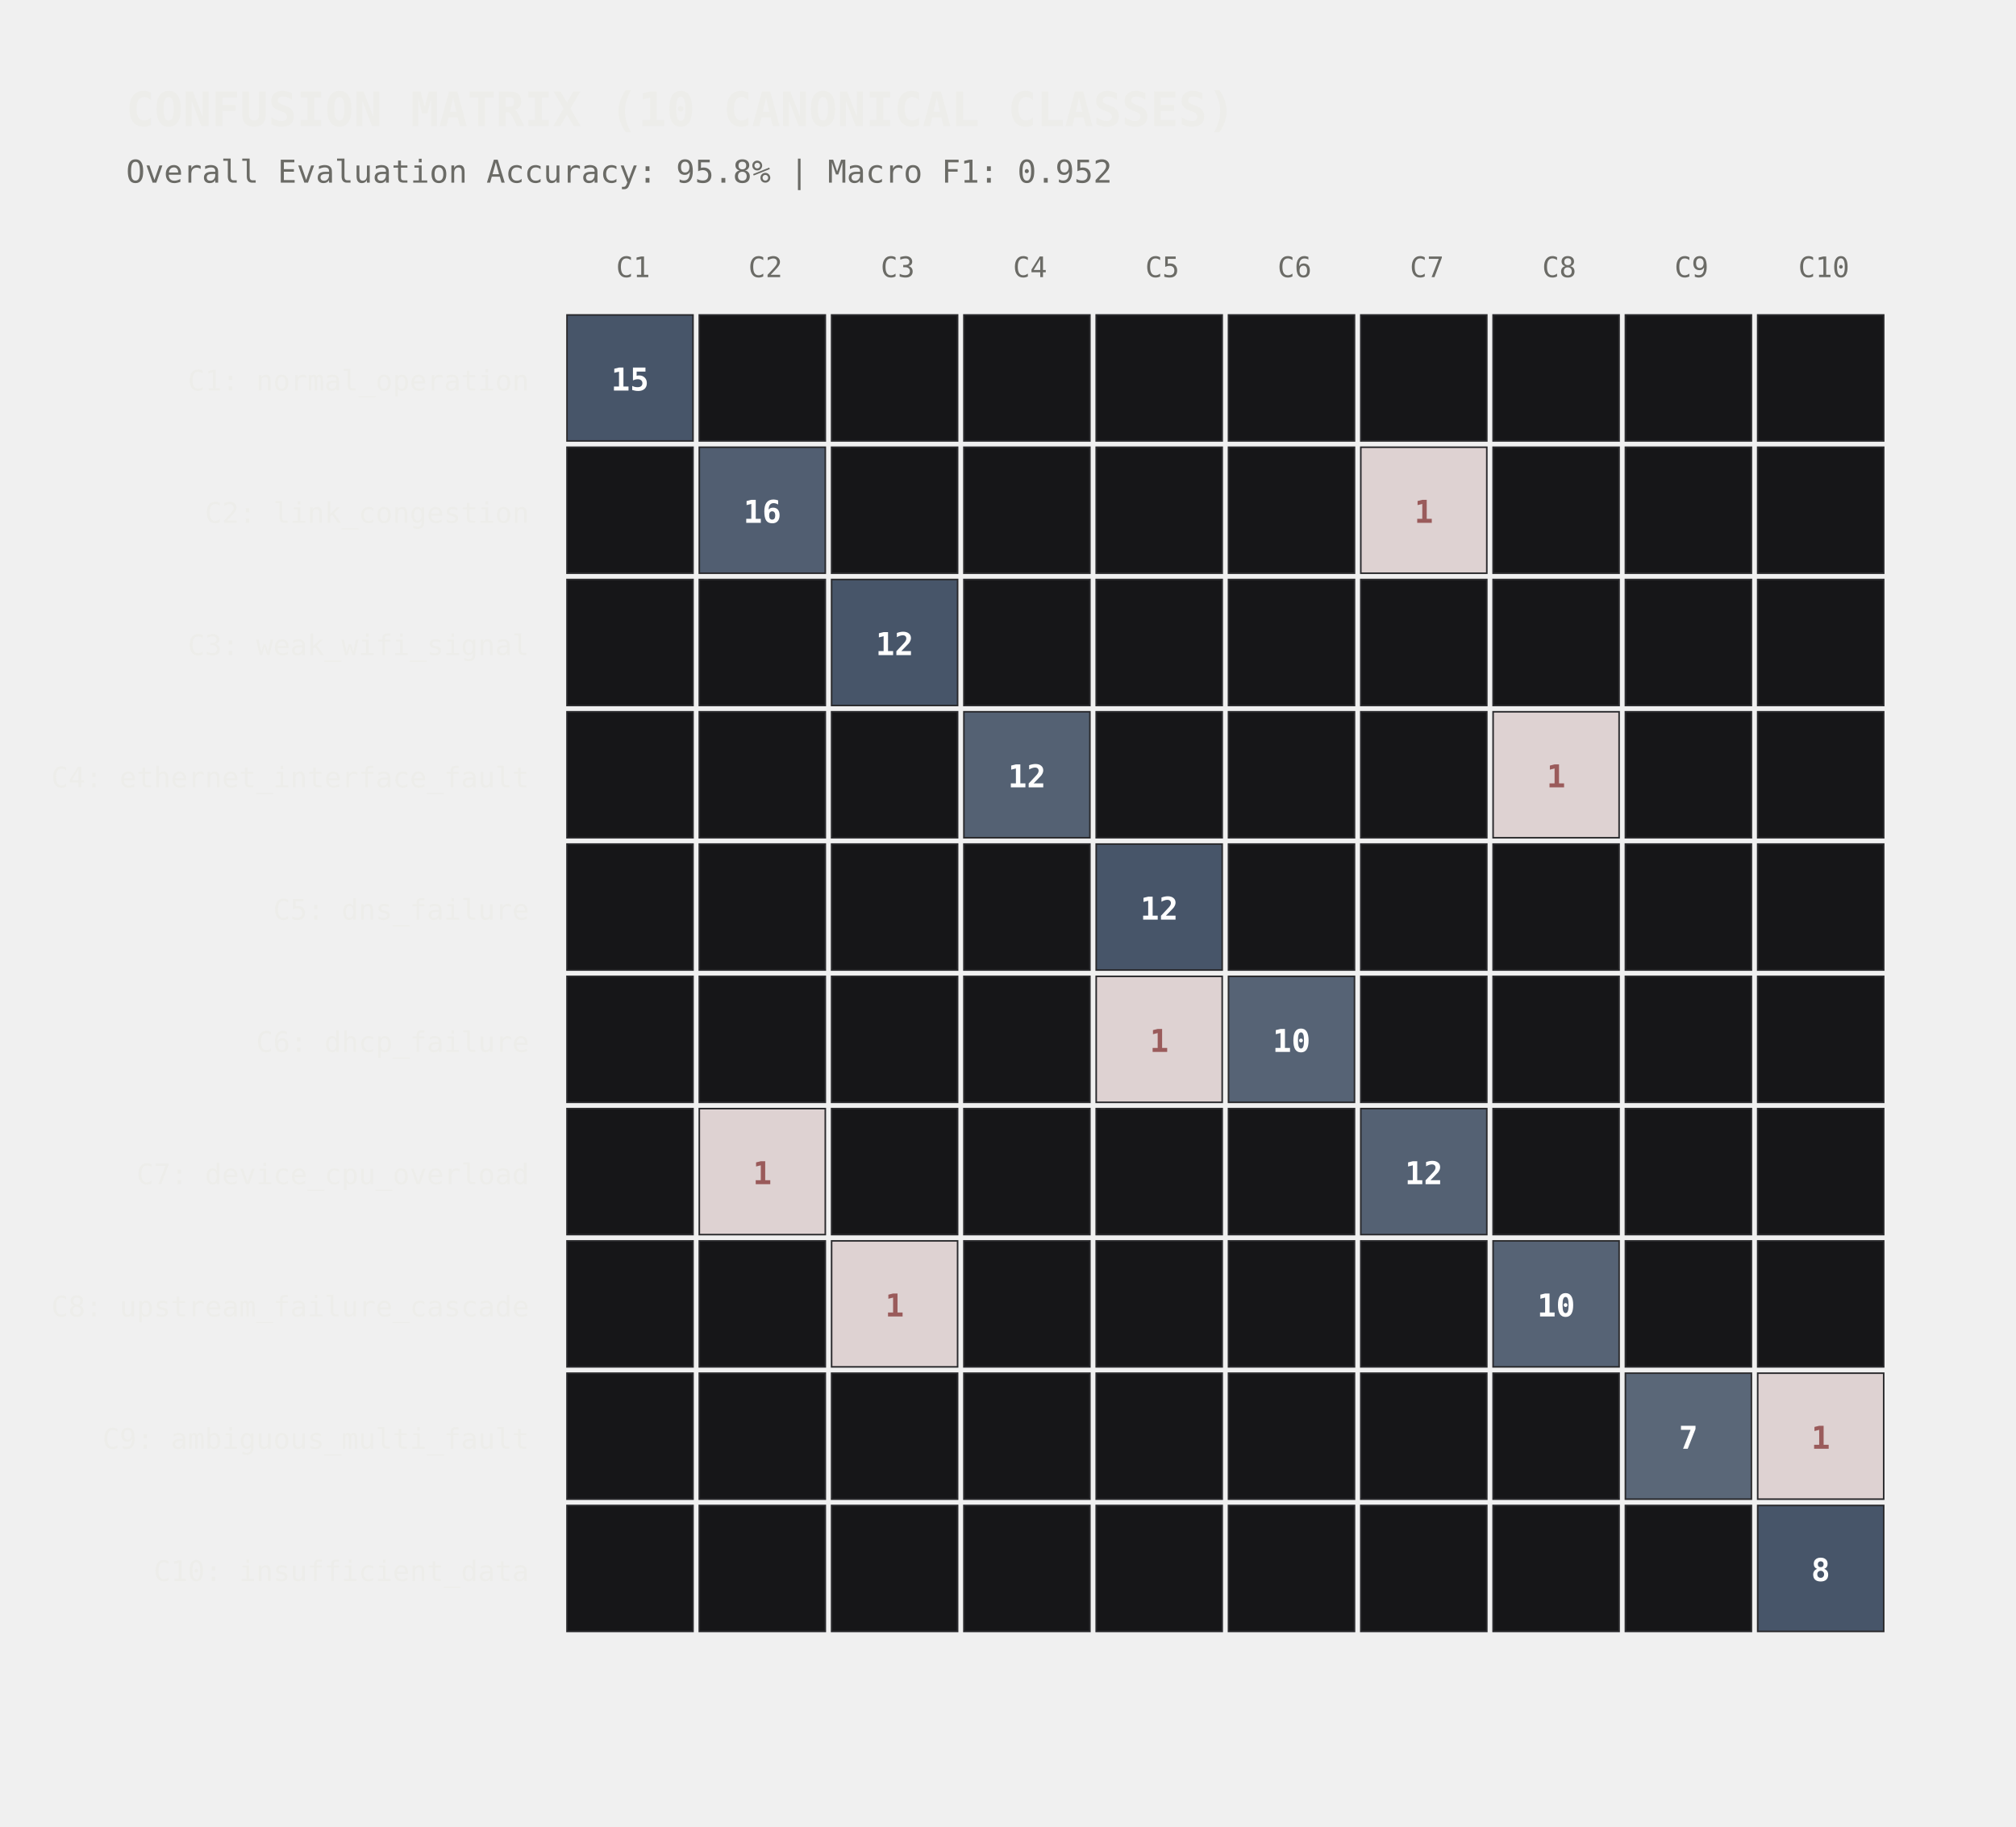
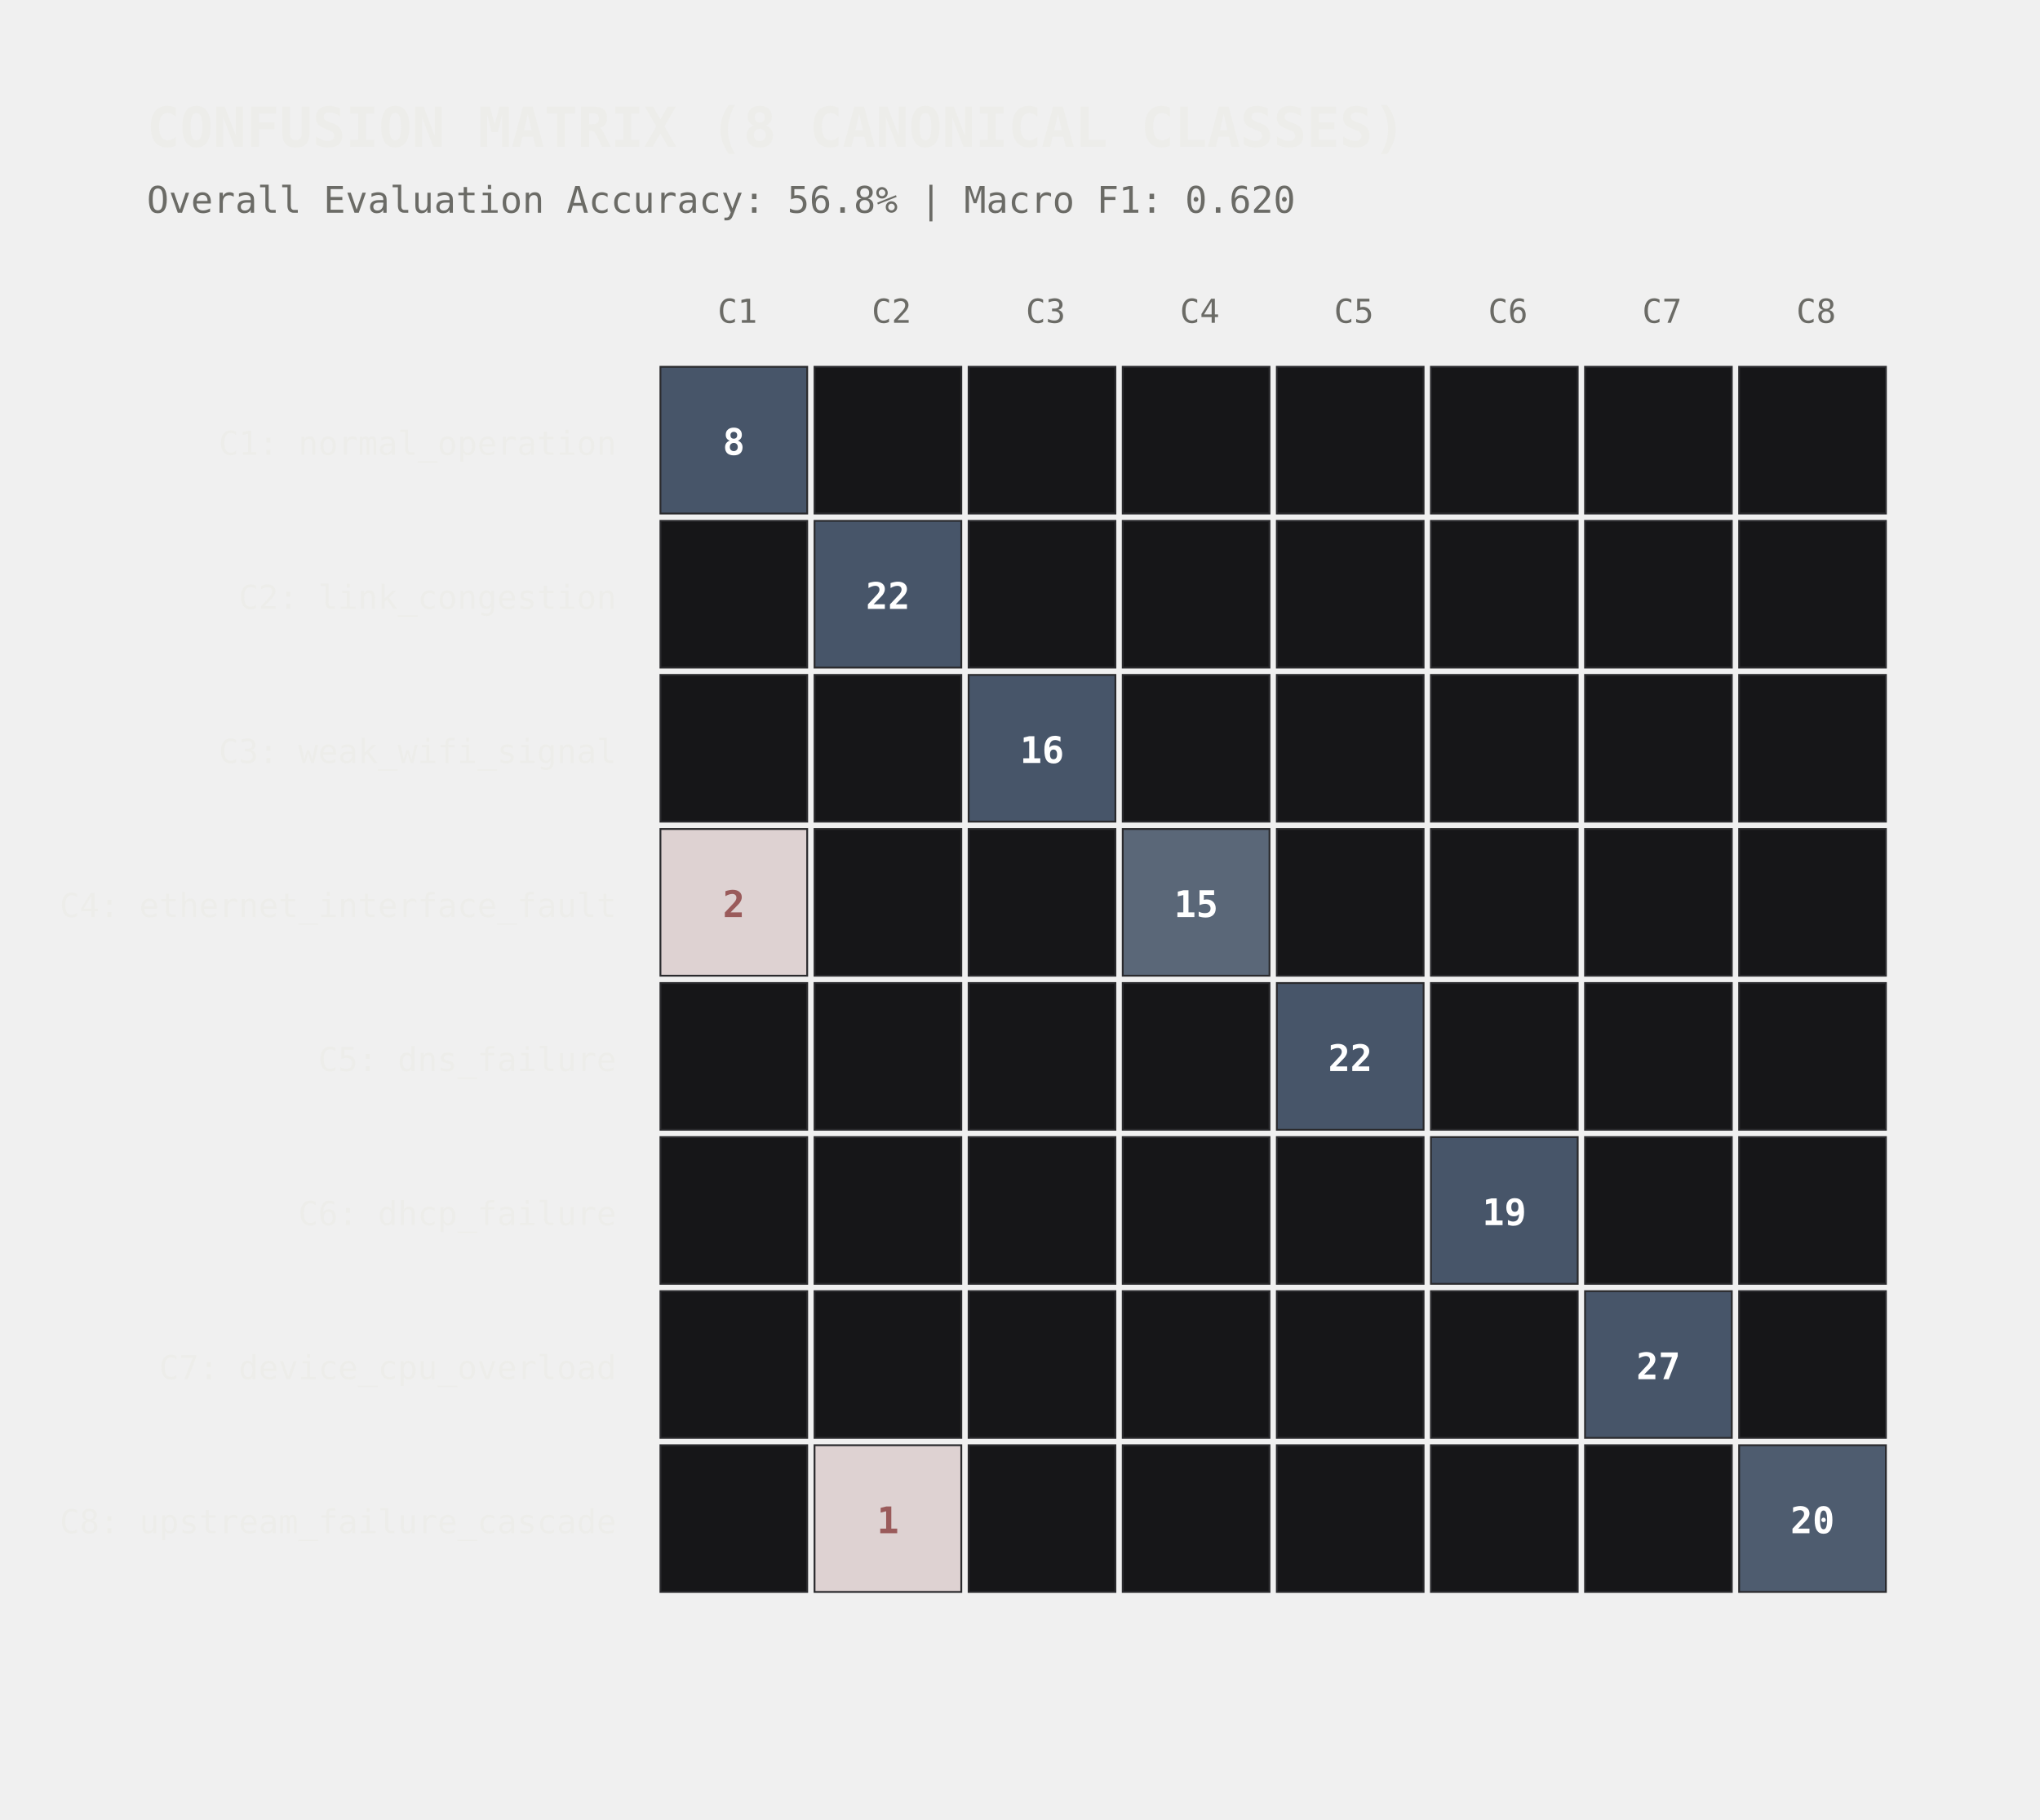
- <svg xmlns="http://www.w3.org/2000/svg" viewBox="0 0 640 580" width="100%" height="100%" style="background-color: #0F0F10; font-family: 'JetBrains Mono', monospace;">
-   <text x="40" y="40" fill="#EDEDEA" font-size="15" font-weight="700">CONFUSION MATRIX (10 CANONICAL CLASSES)</text>
-   <text x="40" y="58" fill="#6B6B66" font-size="10">Overall Evaluation Accuracy: 95.8% | Macro F1: 0.952</text>
+ <svg xmlns="http://www.w3.org/2000/svg" viewBox="0 0 556 496" width="100%" height="100%" style="background-color: #0F0F10; font-family: 'JetBrains Mono', monospace;">
+   <text x="40" y="40" fill="#EDEDEA" font-size="15" font-weight="700">CONFUSION MATRIX (8 CANONICAL CLASSES)</text>
+   <text x="40" y="58" fill="#6B6B66" font-size="10">Overall Evaluation Accuracy: 56.8% | Macro F1: 0.620</text>
  <text x="201.0" y="88" fill="#6B6B66" font-size="9" text-anchor="middle">C1</text>
  <text x="243.0" y="88" fill="#6B6B66" font-size="9" text-anchor="middle">C2</text>
  <text x="285.0" y="88" fill="#6B6B66" font-size="9" text-anchor="middle">C3</text>
  <text x="327.0" y="88" fill="#6B6B66" font-size="9" text-anchor="middle">C4</text>
  <text x="369.0" y="88" fill="#6B6B66" font-size="9" text-anchor="middle">C5</text>
  <text x="411.0" y="88" fill="#6B6B66" font-size="9" text-anchor="middle">C6</text>
  <text x="453.0" y="88" fill="#6B6B66" font-size="9" text-anchor="middle">C7</text>
  <text x="495.0" y="88" fill="#6B6B66" font-size="9" text-anchor="middle">C8</text>
-   <text x="537.0" y="88" fill="#6B6B66" font-size="9" text-anchor="middle">C9</text>
-   <text x="579.0" y="88" fill="#6B6B66" font-size="9" text-anchor="middle">C10</text>
  <text x="168" y="124.0" fill="#EDEDEA" font-size="9" text-anchor="end">C1: normal_operation</text>
  <rect x="180" y="100" width="40" height="40" fill="rgba(71, 85, 105, 1.00)" stroke="#2A2A2D" stroke-width="0.5" />
-   <text x="200.0" y="124.0" fill="#FFFFFF" font-size="10" font-weight="700" text-anchor="middle">15</text>
+   <text x="200.0" y="124.0" fill="#FFFFFF" font-size="10" font-weight="700" text-anchor="middle">8</text>
  <rect x="222" y="100" width="40" height="40" fill="#161618" stroke="#2A2A2D" stroke-width="0.5" />
  <rect x="264" y="100" width="40" height="40" fill="#161618" stroke="#2A2A2D" stroke-width="0.5" />
  <rect x="306" y="100" width="40" height="40" fill="#161618" stroke="#2A2A2D" stroke-width="0.5" />
  <rect x="348" y="100" width="40" height="40" fill="#161618" stroke="#2A2A2D" stroke-width="0.5" />
  <rect x="390" y="100" width="40" height="40" fill="#161618" stroke="#2A2A2D" stroke-width="0.5" />
  <rect x="432" y="100" width="40" height="40" fill="#161618" stroke="#2A2A2D" stroke-width="0.5" />
  <rect x="474" y="100" width="40" height="40" fill="#161618" stroke="#2A2A2D" stroke-width="0.5" />
-   <rect x="516" y="100" width="40" height="40" fill="#161618" stroke="#2A2A2D" stroke-width="0.5" />
-   <rect x="558" y="100" width="40" height="40" fill="#161618" stroke="#2A2A2D" stroke-width="0.5" />
  <text x="168" y="166.0" fill="#EDEDEA" font-size="9" text-anchor="end">C2: link_congestion</text>
  <rect x="180" y="142" width="40" height="40" fill="#161618" stroke="#2A2A2D" stroke-width="0.5" />
-   <rect x="222" y="142" width="40" height="40" fill="rgba(71, 85, 105, 0.94)" stroke="#2A2A2D" stroke-width="0.5" />
-   <text x="242.0" y="166.0" fill="#FFFFFF" font-size="10" font-weight="700" text-anchor="middle">16</text>
+   <rect x="222" y="142" width="40" height="40" fill="rgba(71, 85, 105, 1.00)" stroke="#2A2A2D" stroke-width="0.5" />
+   <text x="242.0" y="166.0" fill="#FFFFFF" font-size="10" font-weight="700" text-anchor="middle">22</text>
  <rect x="264" y="142" width="40" height="40" fill="#161618" stroke="#2A2A2D" stroke-width="0.5" />
  <rect x="306" y="142" width="40" height="40" fill="#161618" stroke="#2A2A2D" stroke-width="0.5" />
  <rect x="348" y="142" width="40" height="40" fill="#161618" stroke="#2A2A2D" stroke-width="0.5" />
  <rect x="390" y="142" width="40" height="40" fill="#161618" stroke="#2A2A2D" stroke-width="0.5" />
-   <rect x="432" y="142" width="40" height="40" fill="rgba(154, 91, 91, 0.20)" stroke="#2A2A2D" stroke-width="0.5" />
-   <text x="452.0" y="166.0" fill="#9A5B5B" font-size="10" font-weight="700" text-anchor="middle">1</text>
+   <rect x="432" y="142" width="40" height="40" fill="#161618" stroke="#2A2A2D" stroke-width="0.5" />
  <rect x="474" y="142" width="40" height="40" fill="#161618" stroke="#2A2A2D" stroke-width="0.5" />
-   <rect x="516" y="142" width="40" height="40" fill="#161618" stroke="#2A2A2D" stroke-width="0.5" />
-   <rect x="558" y="142" width="40" height="40" fill="#161618" stroke="#2A2A2D" stroke-width="0.5" />
  <text x="168" y="208.0" fill="#EDEDEA" font-size="9" text-anchor="end">C3: weak_wifi_signal</text>
  <rect x="180" y="184" width="40" height="40" fill="#161618" stroke="#2A2A2D" stroke-width="0.5" />
  <rect x="222" y="184" width="40" height="40" fill="#161618" stroke="#2A2A2D" stroke-width="0.5" />
  <rect x="264" y="184" width="40" height="40" fill="rgba(71, 85, 105, 1.00)" stroke="#2A2A2D" stroke-width="0.5" />
-   <text x="284.0" y="208.0" fill="#FFFFFF" font-size="10" font-weight="700" text-anchor="middle">12</text>
+   <text x="284.0" y="208.0" fill="#FFFFFF" font-size="10" font-weight="700" text-anchor="middle">16</text>
  <rect x="306" y="184" width="40" height="40" fill="#161618" stroke="#2A2A2D" stroke-width="0.5" />
  <rect x="348" y="184" width="40" height="40" fill="#161618" stroke="#2A2A2D" stroke-width="0.5" />
  <rect x="390" y="184" width="40" height="40" fill="#161618" stroke="#2A2A2D" stroke-width="0.5" />
  <rect x="432" y="184" width="40" height="40" fill="#161618" stroke="#2A2A2D" stroke-width="0.5" />
  <rect x="474" y="184" width="40" height="40" fill="#161618" stroke="#2A2A2D" stroke-width="0.5" />
-   <rect x="516" y="184" width="40" height="40" fill="#161618" stroke="#2A2A2D" stroke-width="0.5" />
-   <rect x="558" y="184" width="40" height="40" fill="#161618" stroke="#2A2A2D" stroke-width="0.5" />
  <text x="168" y="250.0" fill="#EDEDEA" font-size="9" text-anchor="end">C4: ethernet_interface_fault</text>
-   <rect x="180" y="226" width="40" height="40" fill="#161618" stroke="#2A2A2D" stroke-width="0.5" />
+   <rect x="180" y="226" width="40" height="40" fill="rgba(154, 91, 91, 0.20)" stroke="#2A2A2D" stroke-width="0.5" />
+   <text x="200.0" y="250.0" fill="#9A5B5B" font-size="10" font-weight="700" text-anchor="middle">2</text>
  <rect x="222" y="226" width="40" height="40" fill="#161618" stroke="#2A2A2D" stroke-width="0.5" />
  <rect x="264" y="226" width="40" height="40" fill="#161618" stroke="#2A2A2D" stroke-width="0.5" />
-   <rect x="306" y="226" width="40" height="40" fill="rgba(71, 85, 105, 0.92)" stroke="#2A2A2D" stroke-width="0.5" />
-   <text x="326.0" y="250.0" fill="#FFFFFF" font-size="10" font-weight="700" text-anchor="middle">12</text>
+   <rect x="306" y="226" width="40" height="40" fill="rgba(71, 85, 105, 0.88)" stroke="#2A2A2D" stroke-width="0.5" />
+   <text x="326.0" y="250.0" fill="#FFFFFF" font-size="10" font-weight="700" text-anchor="middle">15</text>
  <rect x="348" y="226" width="40" height="40" fill="#161618" stroke="#2A2A2D" stroke-width="0.5" />
  <rect x="390" y="226" width="40" height="40" fill="#161618" stroke="#2A2A2D" stroke-width="0.5" />
  <rect x="432" y="226" width="40" height="40" fill="#161618" stroke="#2A2A2D" stroke-width="0.5" />
-   <rect x="474" y="226" width="40" height="40" fill="rgba(154, 91, 91, 0.20)" stroke="#2A2A2D" stroke-width="0.5" />
-   <text x="494.0" y="250.0" fill="#9A5B5B" font-size="10" font-weight="700" text-anchor="middle">1</text>
-   <rect x="516" y="226" width="40" height="40" fill="#161618" stroke="#2A2A2D" stroke-width="0.5" />
-   <rect x="558" y="226" width="40" height="40" fill="#161618" stroke="#2A2A2D" stroke-width="0.5" />
+   <rect x="474" y="226" width="40" height="40" fill="#161618" stroke="#2A2A2D" stroke-width="0.5" />
  <text x="168" y="292.0" fill="#EDEDEA" font-size="9" text-anchor="end">C5: dns_failure</text>
  <rect x="180" y="268" width="40" height="40" fill="#161618" stroke="#2A2A2D" stroke-width="0.5" />
  <rect x="222" y="268" width="40" height="40" fill="#161618" stroke="#2A2A2D" stroke-width="0.5" />
  <rect x="264" y="268" width="40" height="40" fill="#161618" stroke="#2A2A2D" stroke-width="0.5" />
  <rect x="306" y="268" width="40" height="40" fill="#161618" stroke="#2A2A2D" stroke-width="0.5" />
  <rect x="348" y="268" width="40" height="40" fill="rgba(71, 85, 105, 1.00)" stroke="#2A2A2D" stroke-width="0.5" />
-   <text x="368.0" y="292.0" fill="#FFFFFF" font-size="10" font-weight="700" text-anchor="middle">12</text>
+   <text x="368.0" y="292.0" fill="#FFFFFF" font-size="10" font-weight="700" text-anchor="middle">22</text>
  <rect x="390" y="268" width="40" height="40" fill="#161618" stroke="#2A2A2D" stroke-width="0.5" />
  <rect x="432" y="268" width="40" height="40" fill="#161618" stroke="#2A2A2D" stroke-width="0.5" />
  <rect x="474" y="268" width="40" height="40" fill="#161618" stroke="#2A2A2D" stroke-width="0.5" />
-   <rect x="516" y="268" width="40" height="40" fill="#161618" stroke="#2A2A2D" stroke-width="0.5" />
-   <rect x="558" y="268" width="40" height="40" fill="#161618" stroke="#2A2A2D" stroke-width="0.5" />
  <text x="168" y="334.0" fill="#EDEDEA" font-size="9" text-anchor="end">C6: dhcp_failure</text>
  <rect x="180" y="310" width="40" height="40" fill="#161618" stroke="#2A2A2D" stroke-width="0.5" />
  <rect x="222" y="310" width="40" height="40" fill="#161618" stroke="#2A2A2D" stroke-width="0.5" />
  <rect x="264" y="310" width="40" height="40" fill="#161618" stroke="#2A2A2D" stroke-width="0.5" />
  <rect x="306" y="310" width="40" height="40" fill="#161618" stroke="#2A2A2D" stroke-width="0.5" />
-   <rect x="348" y="310" width="40" height="40" fill="rgba(154, 91, 91, 0.20)" stroke="#2A2A2D" stroke-width="0.5" />
-   <text x="368.0" y="334.0" fill="#9A5B5B" font-size="10" font-weight="700" text-anchor="middle">1</text>
-   <rect x="390" y="310" width="40" height="40" fill="rgba(71, 85, 105, 0.91)" stroke="#2A2A2D" stroke-width="0.5" />
-   <text x="410.0" y="334.0" fill="#FFFFFF" font-size="10" font-weight="700" text-anchor="middle">10</text>
+   <rect x="348" y="310" width="40" height="40" fill="#161618" stroke="#2A2A2D" stroke-width="0.5" />
+   <rect x="390" y="310" width="40" height="40" fill="rgba(71, 85, 105, 1.00)" stroke="#2A2A2D" stroke-width="0.5" />
+   <text x="410.0" y="334.0" fill="#FFFFFF" font-size="10" font-weight="700" text-anchor="middle">19</text>
  <rect x="432" y="310" width="40" height="40" fill="#161618" stroke="#2A2A2D" stroke-width="0.5" />
  <rect x="474" y="310" width="40" height="40" fill="#161618" stroke="#2A2A2D" stroke-width="0.5" />
-   <rect x="516" y="310" width="40" height="40" fill="#161618" stroke="#2A2A2D" stroke-width="0.5" />
-   <rect x="558" y="310" width="40" height="40" fill="#161618" stroke="#2A2A2D" stroke-width="0.5" />
  <text x="168" y="376.0" fill="#EDEDEA" font-size="9" text-anchor="end">C7: device_cpu_overload</text>
  <rect x="180" y="352" width="40" height="40" fill="#161618" stroke="#2A2A2D" stroke-width="0.5" />
-   <rect x="222" y="352" width="40" height="40" fill="rgba(154, 91, 91, 0.20)" stroke="#2A2A2D" stroke-width="0.5" />
-   <text x="242.0" y="376.0" fill="#9A5B5B" font-size="10" font-weight="700" text-anchor="middle">1</text>
+   <rect x="222" y="352" width="40" height="40" fill="#161618" stroke="#2A2A2D" stroke-width="0.5" />
  <rect x="264" y="352" width="40" height="40" fill="#161618" stroke="#2A2A2D" stroke-width="0.5" />
  <rect x="306" y="352" width="40" height="40" fill="#161618" stroke="#2A2A2D" stroke-width="0.5" />
  <rect x="348" y="352" width="40" height="40" fill="#161618" stroke="#2A2A2D" stroke-width="0.5" />
  <rect x="390" y="352" width="40" height="40" fill="#161618" stroke="#2A2A2D" stroke-width="0.5" />
-   <rect x="432" y="352" width="40" height="40" fill="rgba(71, 85, 105, 0.92)" stroke="#2A2A2D" stroke-width="0.5" />
-   <text x="452.0" y="376.0" fill="#FFFFFF" font-size="10" font-weight="700" text-anchor="middle">12</text>
+   <rect x="432" y="352" width="40" height="40" fill="rgba(71, 85, 105, 1.00)" stroke="#2A2A2D" stroke-width="0.5" />
+   <text x="452.0" y="376.0" fill="#FFFFFF" font-size="10" font-weight="700" text-anchor="middle">27</text>
  <rect x="474" y="352" width="40" height="40" fill="#161618" stroke="#2A2A2D" stroke-width="0.5" />
-   <rect x="516" y="352" width="40" height="40" fill="#161618" stroke="#2A2A2D" stroke-width="0.5" />
-   <rect x="558" y="352" width="40" height="40" fill="#161618" stroke="#2A2A2D" stroke-width="0.5" />
  <text x="168" y="418.0" fill="#EDEDEA" font-size="9" text-anchor="end">C8: upstream_failure_cascade</text>
  <rect x="180" y="394" width="40" height="40" fill="#161618" stroke="#2A2A2D" stroke-width="0.5" />
-   <rect x="222" y="394" width="40" height="40" fill="#161618" stroke="#2A2A2D" stroke-width="0.5" />
-   <rect x="264" y="394" width="40" height="40" fill="rgba(154, 91, 91, 0.20)" stroke="#2A2A2D" stroke-width="0.5" />
-   <text x="284.0" y="418.0" fill="#9A5B5B" font-size="10" font-weight="700" text-anchor="middle">1</text>
+   <rect x="222" y="394" width="40" height="40" fill="rgba(154, 91, 91, 0.20)" stroke="#2A2A2D" stroke-width="0.5" />
+   <text x="242.0" y="418.0" fill="#9A5B5B" font-size="10" font-weight="700" text-anchor="middle">1</text>
+   <rect x="264" y="394" width="40" height="40" fill="#161618" stroke="#2A2A2D" stroke-width="0.5" />
  <rect x="306" y="394" width="40" height="40" fill="#161618" stroke="#2A2A2D" stroke-width="0.5" />
  <rect x="348" y="394" width="40" height="40" fill="#161618" stroke="#2A2A2D" stroke-width="0.5" />
  <rect x="390" y="394" width="40" height="40" fill="#161618" stroke="#2A2A2D" stroke-width="0.5" />
  <rect x="432" y="394" width="40" height="40" fill="#161618" stroke="#2A2A2D" stroke-width="0.5" />
-   <rect x="474" y="394" width="40" height="40" fill="rgba(71, 85, 105, 0.91)" stroke="#2A2A2D" stroke-width="0.5" />
-   <text x="494.0" y="418.0" fill="#FFFFFF" font-size="10" font-weight="700" text-anchor="middle">10</text>
-   <rect x="516" y="394" width="40" height="40" fill="#161618" stroke="#2A2A2D" stroke-width="0.5" />
-   <rect x="558" y="394" width="40" height="40" fill="#161618" stroke="#2A2A2D" stroke-width="0.5" />
-   <text x="168" y="460.0" fill="#EDEDEA" font-size="9" text-anchor="end">C9: ambiguous_multi_fault</text>
-   <rect x="180" y="436" width="40" height="40" fill="#161618" stroke="#2A2A2D" stroke-width="0.5" />
-   <rect x="222" y="436" width="40" height="40" fill="#161618" stroke="#2A2A2D" stroke-width="0.5" />
-   <rect x="264" y="436" width="40" height="40" fill="#161618" stroke="#2A2A2D" stroke-width="0.5" />
-   <rect x="306" y="436" width="40" height="40" fill="#161618" stroke="#2A2A2D" stroke-width="0.5" />
-   <rect x="348" y="436" width="40" height="40" fill="#161618" stroke="#2A2A2D" stroke-width="0.5" />
-   <rect x="390" y="436" width="40" height="40" fill="#161618" stroke="#2A2A2D" stroke-width="0.5" />
-   <rect x="432" y="436" width="40" height="40" fill="#161618" stroke="#2A2A2D" stroke-width="0.5" />
-   <rect x="474" y="436" width="40" height="40" fill="#161618" stroke="#2A2A2D" stroke-width="0.5" />
-   <rect x="516" y="436" width="40" height="40" fill="rgba(71, 85, 105, 0.88)" stroke="#2A2A2D" stroke-width="0.5" />
-   <text x="536.0" y="460.0" fill="#FFFFFF" font-size="10" font-weight="700" text-anchor="middle">7</text>
-   <rect x="558" y="436" width="40" height="40" fill="rgba(154, 91, 91, 0.20)" stroke="#2A2A2D" stroke-width="0.5" />
-   <text x="578.0" y="460.0" fill="#9A5B5B" font-size="10" font-weight="700" text-anchor="middle">1</text>
-   <text x="168" y="502.0" fill="#EDEDEA" font-size="9" text-anchor="end">C10: insufficient_data</text>
-   <rect x="180" y="478" width="40" height="40" fill="#161618" stroke="#2A2A2D" stroke-width="0.5" />
-   <rect x="222" y="478" width="40" height="40" fill="#161618" stroke="#2A2A2D" stroke-width="0.5" />
-   <rect x="264" y="478" width="40" height="40" fill="#161618" stroke="#2A2A2D" stroke-width="0.5" />
-   <rect x="306" y="478" width="40" height="40" fill="#161618" stroke="#2A2A2D" stroke-width="0.5" />
-   <rect x="348" y="478" width="40" height="40" fill="#161618" stroke="#2A2A2D" stroke-width="0.5" />
-   <rect x="390" y="478" width="40" height="40" fill="#161618" stroke="#2A2A2D" stroke-width="0.5" />
-   <rect x="432" y="478" width="40" height="40" fill="#161618" stroke="#2A2A2D" stroke-width="0.5" />
-   <rect x="474" y="478" width="40" height="40" fill="#161618" stroke="#2A2A2D" stroke-width="0.5" />
-   <rect x="516" y="478" width="40" height="40" fill="#161618" stroke="#2A2A2D" stroke-width="0.5" />
-   <rect x="558" y="478" width="40" height="40" fill="rgba(71, 85, 105, 1.00)" stroke="#2A2A2D" stroke-width="0.5" />
-   <text x="578.0" y="502.0" fill="#FFFFFF" font-size="10" font-weight="700" text-anchor="middle">8</text>
+   <rect x="474" y="394" width="40" height="40" fill="rgba(71, 85, 105, 0.95)" stroke="#2A2A2D" stroke-width="0.5" />
+   <text x="494.0" y="418.0" fill="#FFFFFF" font-size="10" font-weight="700" text-anchor="middle">20</text>
</svg>
